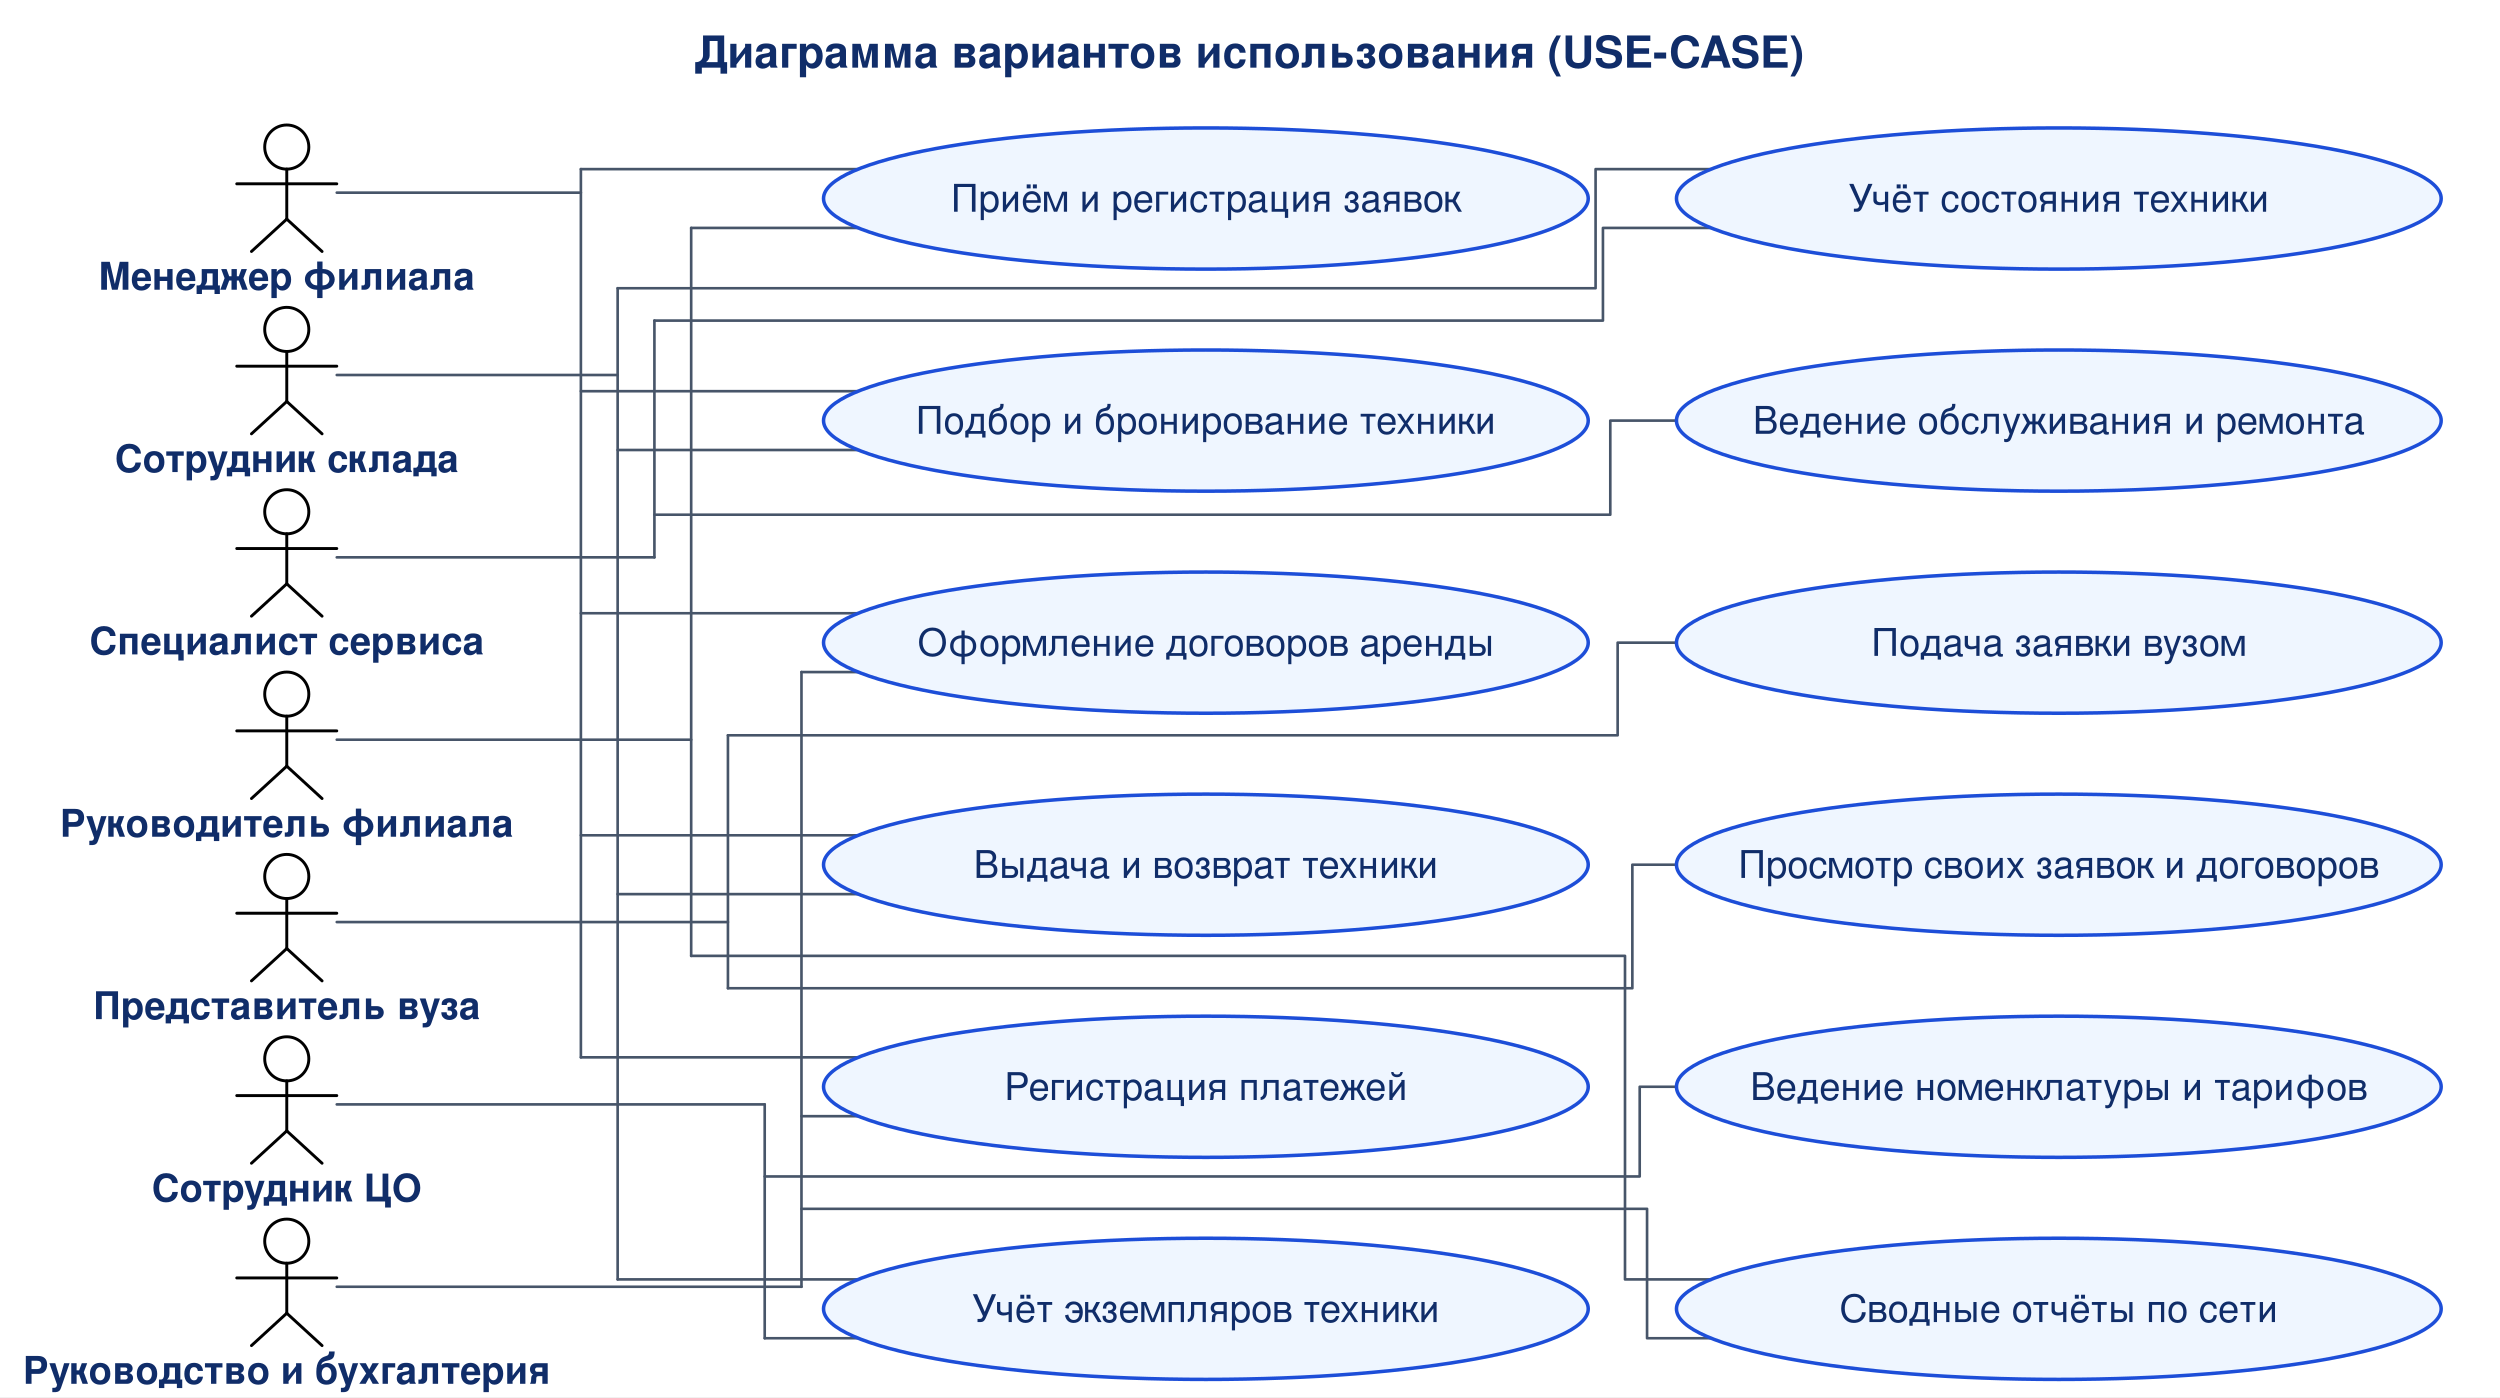
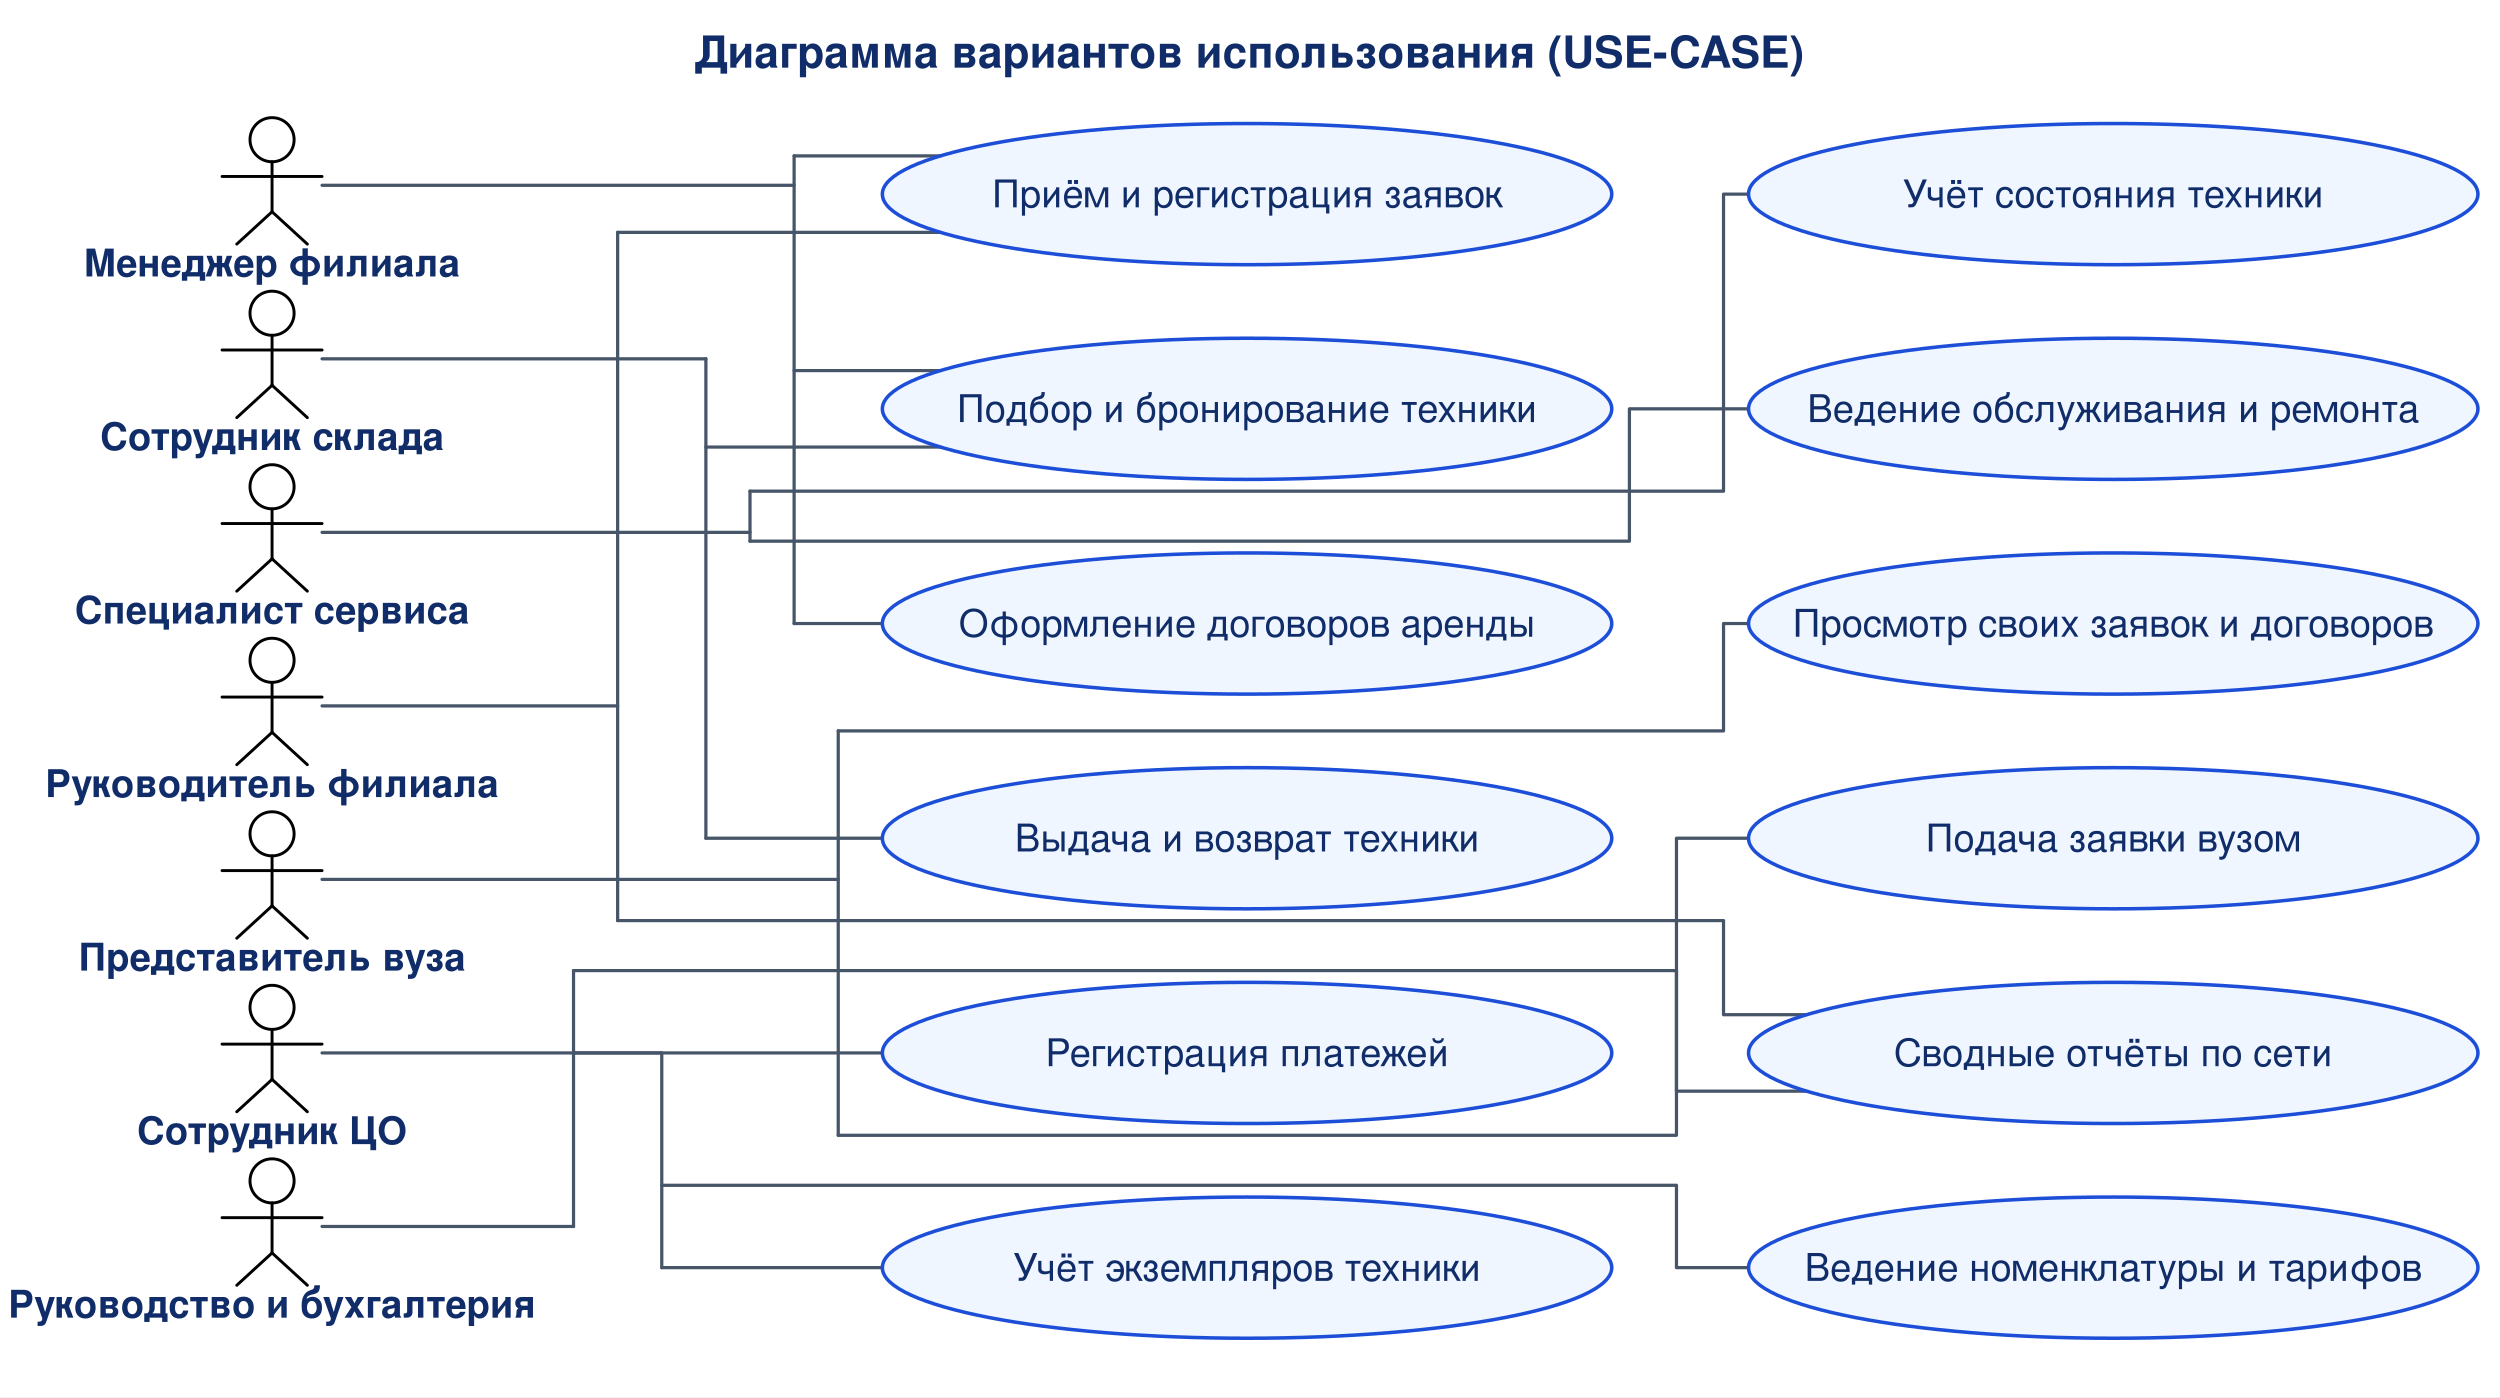
<svg xmlns="http://www.w3.org/2000/svg" width="1700" height="950" viewBox="0 0 1700 950">
  <rect width="100%" height="100%" fill="#ffffff" />
  <text x="850.0" y="46" font-family="Helvetica, Arial, sans-serif" font-size="30" font-weight="bold" text-anchor="middle" fill="#102D69">Диаграмма вариантов использования (USE-CASE)</text>
-   <line x1="229" y1="131" x2="395" y2="131" stroke="#475569" stroke-width="1.8" stroke-linecap="round" />
-   <polyline points="395,115 584.645,115" fill="none" stroke="#475569" stroke-width="1.8" stroke-linecap="round" stroke-linejoin="round" />
-   <polyline points="395,266 584.645,266" fill="none" stroke="#475569" stroke-width="1.8" stroke-linecap="round" stroke-linejoin="round" />
-   <polyline points="395,417 584.645,417" fill="none" stroke="#475569" stroke-width="1.8" stroke-linecap="round" stroke-linejoin="round" />
-   <polyline points="395,568 584.645,568" fill="none" stroke="#475569" stroke-width="1.8" stroke-linecap="round" stroke-linejoin="round" />
-   <polyline points="395,719 584.645,719" fill="none" stroke="#475569" stroke-width="1.8" stroke-linecap="round" stroke-linejoin="round" />
-   <line x1="229" y1="255" x2="420" y2="255" stroke="#475569" stroke-width="1.8" stroke-linecap="round" />
-   <polyline points="420,306 584.645,306" fill="none" stroke="#475569" stroke-width="1.8" stroke-linecap="round" stroke-linejoin="round" />
-   <polyline points="420,608 584.645,608" fill="none" stroke="#475569" stroke-width="1.8" stroke-linecap="round" stroke-linejoin="round" />
-   <polyline points="420,870 584.645,870" fill="none" stroke="#475569" stroke-width="1.8" stroke-linecap="round" stroke-linejoin="round" />
-   <polyline points="420,196 1085,196 1085,115 1164.645,115" fill="none" stroke="#475569" stroke-width="1.8" stroke-linecap="round" stroke-linejoin="round" />
-   <line x1="229" y1="379" x2="445" y2="379" stroke="#475569" stroke-width="1.8" stroke-linecap="round" />
-   <polyline points="445,218 1090,218 1090,155 1164.645,155" fill="none" stroke="#475569" stroke-width="1.8" stroke-linecap="round" stroke-linejoin="round" />
-   <polyline points="445,350 1095,350 1095,286 1141.0,286" fill="none" stroke="#475569" stroke-width="1.8" stroke-linecap="round" stroke-linejoin="round" />
-   <line x1="229" y1="503" x2="470" y2="503" stroke="#475569" stroke-width="1.8" stroke-linecap="round" />
-   <polyline points="470,155 584.645,155" fill="none" stroke="#475569" stroke-width="1.8" stroke-linecap="round" stroke-linejoin="round" />
-   <polyline points="470,650 1105,650 1105,870 1164.645,870" fill="none" stroke="#475569" stroke-width="1.8" stroke-linecap="round" stroke-linejoin="round" />
-   <line x1="229" y1="627" x2="495" y2="627" stroke="#475569" stroke-width="1.8" stroke-linecap="round" />
-   <polyline points="495,500 1100,500 1100,437 1141.0,437" fill="none" stroke="#475569" stroke-width="1.8" stroke-linecap="round" stroke-linejoin="round" />
-   <polyline points="495,672 1110,672 1110,588 1141.0,588" fill="none" stroke="#475569" stroke-width="1.8" stroke-linecap="round" stroke-linejoin="round" />
-   <line x1="229" y1="751" x2="520" y2="751" stroke="#475569" stroke-width="1.8" stroke-linecap="round" />
-   <polyline points="520,910 584.645,910" fill="none" stroke="#475569" stroke-width="1.8" stroke-linecap="round" stroke-linejoin="round" />
-   <polyline points="520,800 1115,800 1115,739 1141.0,739" fill="none" stroke="#475569" stroke-width="1.8" stroke-linecap="round" stroke-linejoin="round" />
-   <line x1="229" y1="875" x2="545" y2="875" stroke="#475569" stroke-width="1.8" stroke-linecap="round" />
-   <polyline points="545,457 584.645,457" fill="none" stroke="#475569" stroke-width="1.8" stroke-linecap="round" stroke-linejoin="round" />
-   <polyline points="545,759 584.645,759" fill="none" stroke="#475569" stroke-width="1.8" stroke-linecap="round" stroke-linejoin="round" />
-   <polyline points="545,822 1120,822 1120,910 1164.645,910" fill="none" stroke="#475569" stroke-width="1.8" stroke-linecap="round" stroke-linejoin="round" />
-   <line x1="395" y1="115" x2="395" y2="719" stroke="#475569" stroke-width="1.8" stroke-linecap="round" />
-   <line x1="420" y1="196" x2="420" y2="870" stroke="#475569" stroke-width="1.8" stroke-linecap="round" />
-   <line x1="445" y1="218" x2="445" y2="379" stroke="#475569" stroke-width="1.8" stroke-linecap="round" />
-   <line x1="470" y1="155" x2="470" y2="650" stroke="#475569" stroke-width="1.8" stroke-linecap="round" />
-   <line x1="495" y1="500" x2="495" y2="672" stroke="#475569" stroke-width="1.8" stroke-linecap="round" />
-   <line x1="520" y1="751" x2="520" y2="910" stroke="#475569" stroke-width="1.8" stroke-linecap="round" />
-   <line x1="545" y1="457" x2="545" y2="875" stroke="#475569" stroke-width="1.8" stroke-linecap="round" />
-   <ellipse cx="820" cy="135" rx="260" ry="48" fill="#eff6ff" stroke="#1d4ed8" stroke-width="2.4" />
-   <text x="820" y="144" font-family="Helvetica, Arial, sans-serif" font-size="26" font-weight="normal" text-anchor="middle" fill="#102D69">Приём и регистрация заявок</text>
-   <ellipse cx="820" cy="286" rx="260" ry="48" fill="#eff6ff" stroke="#1d4ed8" stroke-width="2.4" />
-   <text x="820" y="295" font-family="Helvetica, Arial, sans-serif" font-size="26" font-weight="normal" text-anchor="middle" fill="#102D69">Подбор и бронирование техники</text>
-   <ellipse cx="820" cy="437" rx="260" ry="48" fill="#eff6ff" stroke="#1d4ed8" stroke-width="2.4" />
-   <text x="820" y="446" font-family="Helvetica, Arial, sans-serif" font-size="26" font-weight="normal" text-anchor="middle" fill="#102D69">Оформление договоров аренды</text>
-   <ellipse cx="820" cy="588" rx="260" ry="48" fill="#eff6ff" stroke="#1d4ed8" stroke-width="2.4" />
-   <text x="820" y="597" font-family="Helvetica, Arial, sans-serif" font-size="26" font-weight="normal" text-anchor="middle" fill="#102D69">Выдача и возврат техники</text>
-   <ellipse cx="820" cy="739" rx="260" ry="48" fill="#eff6ff" stroke="#1d4ed8" stroke-width="2.4" />
-   <text x="820" y="748" font-family="Helvetica, Arial, sans-serif" font-size="26" font-weight="normal" text-anchor="middle" fill="#102D69">Регистрация платежей</text>
-   <ellipse cx="820" cy="890" rx="260" ry="48" fill="#eff6ff" stroke="#1d4ed8" stroke-width="2.4" />
-   <text x="820" y="899" font-family="Helvetica, Arial, sans-serif" font-size="26" font-weight="normal" text-anchor="middle" fill="#102D69">Учёт экземпляров техники</text>
-   <ellipse cx="1400" cy="135" rx="260" ry="48" fill="#eff6ff" stroke="#1d4ed8" stroke-width="2.4" />
-   <text x="1400" y="144" font-family="Helvetica, Arial, sans-serif" font-size="26" font-weight="normal" text-anchor="middle" fill="#102D69">Учёт состояния техники</text>
-   <ellipse cx="1400" cy="286" rx="260" ry="48" fill="#eff6ff" stroke="#1d4ed8" stroke-width="2.4" />
-   <text x="1400" y="295" font-family="Helvetica, Arial, sans-serif" font-size="26" font-weight="normal" text-anchor="middle" fill="#102D69">Ведение обслуживания и ремонта</text>
-   <ellipse cx="1400" cy="437" rx="260" ry="48" fill="#eff6ff" stroke="#1d4ed8" stroke-width="2.4" />
-   <text x="1400" y="446" font-family="Helvetica, Arial, sans-serif" font-size="26" font-weight="normal" text-anchor="middle" fill="#102D69">Подача заявки вузом</text>
-   <ellipse cx="1400" cy="588" rx="260" ry="48" fill="#eff6ff" stroke="#1d4ed8" stroke-width="2.4" />
-   <text x="1400" y="597" font-family="Helvetica, Arial, sans-serif" font-size="26" font-weight="normal" text-anchor="middle" fill="#102D69">Просмотр своих заявок и договоров</text>
-   <ellipse cx="1400" cy="739" rx="260" ry="48" fill="#eff6ff" stroke="#1d4ed8" stroke-width="2.4" />
-   <text x="1400" y="748" font-family="Helvetica, Arial, sans-serif" font-size="26" font-weight="normal" text-anchor="middle" fill="#102D69">Ведение номенклатуры и тарифов</text>
-   <ellipse cx="1400" cy="890" rx="260" ry="48" fill="#eff6ff" stroke="#1d4ed8" stroke-width="2.4" />
-   <text x="1400" y="899" font-family="Helvetica, Arial, sans-serif" font-size="26" font-weight="normal" text-anchor="middle" fill="#102D69">Сводные отчёты по сети</text>
-   <circle cx="195" cy="100" r="15" fill="#ffffff" stroke="#000000" stroke-width="2.0" />
-   <line x1="195" y1="115" x2="195" y2="149" stroke="#000000" stroke-width="2.0" stroke-linecap="round" />
-   <line x1="161" y1="125" x2="229" y2="125" stroke="#000000" stroke-width="2.0" stroke-linecap="round" />
-   <line x1="195" y1="149" x2="171" y2="171" stroke="#000000" stroke-width="2.0" stroke-linecap="round" />
-   <line x1="195" y1="149" x2="219" y2="171" stroke="#000000" stroke-width="2.0" stroke-linecap="round" />
-   <text x="195" y="197" font-family="Helvetica, Arial, sans-serif" font-size="26" font-weight="bold" text-anchor="middle" fill="#102D69">Менеджер филиала</text>
-   <circle cx="195" cy="224" r="15" fill="#ffffff" stroke="#000000" stroke-width="2.0" />
-   <line x1="195" y1="239" x2="195" y2="273" stroke="#000000" stroke-width="2.0" stroke-linecap="round" />
-   <line x1="161" y1="249" x2="229" y2="249" stroke="#000000" stroke-width="2.0" stroke-linecap="round" />
-   <line x1="195" y1="273" x2="171" y2="295" stroke="#000000" stroke-width="2.0" stroke-linecap="round" />
-   <line x1="195" y1="273" x2="219" y2="295" stroke="#000000" stroke-width="2.0" stroke-linecap="round" />
-   <text x="195" y="321" font-family="Helvetica, Arial, sans-serif" font-size="26" font-weight="bold" text-anchor="middle" fill="#102D69">Сотрудник склада</text>
-   <circle cx="195" cy="348" r="15" fill="#ffffff" stroke="#000000" stroke-width="2.0" />
-   <line x1="195" y1="363" x2="195" y2="397" stroke="#000000" stroke-width="2.0" stroke-linecap="round" />
-   <line x1="161" y1="373" x2="229" y2="373" stroke="#000000" stroke-width="2.0" stroke-linecap="round" />
-   <line x1="195" y1="397" x2="171" y2="419" stroke="#000000" stroke-width="2.0" stroke-linecap="round" />
-   <line x1="195" y1="397" x2="219" y2="419" stroke="#000000" stroke-width="2.0" stroke-linecap="round" />
-   <text x="195" y="445" font-family="Helvetica, Arial, sans-serif" font-size="26" font-weight="bold" text-anchor="middle" fill="#102D69">Специалист сервиса</text>
-   <circle cx="195" cy="472" r="15" fill="#ffffff" stroke="#000000" stroke-width="2.0" />
-   <line x1="195" y1="487" x2="195" y2="521" stroke="#000000" stroke-width="2.0" stroke-linecap="round" />
-   <line x1="161" y1="497" x2="229" y2="497" stroke="#000000" stroke-width="2.0" stroke-linecap="round" />
-   <line x1="195" y1="521" x2="171" y2="543" stroke="#000000" stroke-width="2.0" stroke-linecap="round" />
-   <line x1="195" y1="521" x2="219" y2="543" stroke="#000000" stroke-width="2.0" stroke-linecap="round" />
-   <text x="195" y="569" font-family="Helvetica, Arial, sans-serif" font-size="26" font-weight="bold" text-anchor="middle" fill="#102D69">Руководитель филиала</text>
-   <circle cx="195" cy="596" r="15" fill="#ffffff" stroke="#000000" stroke-width="2.0" />
-   <line x1="195" y1="611" x2="195" y2="645" stroke="#000000" stroke-width="2.0" stroke-linecap="round" />
-   <line x1="161" y1="621" x2="229" y2="621" stroke="#000000" stroke-width="2.0" stroke-linecap="round" />
-   <line x1="195" y1="645" x2="171" y2="667" stroke="#000000" stroke-width="2.0" stroke-linecap="round" />
-   <line x1="195" y1="645" x2="219" y2="667" stroke="#000000" stroke-width="2.0" stroke-linecap="round" />
-   <text x="195" y="693" font-family="Helvetica, Arial, sans-serif" font-size="26" font-weight="bold" text-anchor="middle" fill="#102D69">Представитель вуза</text>
-   <circle cx="195" cy="720" r="15" fill="#ffffff" stroke="#000000" stroke-width="2.0" />
-   <line x1="195" y1="735" x2="195" y2="769" stroke="#000000" stroke-width="2.0" stroke-linecap="round" />
-   <line x1="161" y1="745" x2="229" y2="745" stroke="#000000" stroke-width="2.0" stroke-linecap="round" />
-   <line x1="195" y1="769" x2="171" y2="791" stroke="#000000" stroke-width="2.0" stroke-linecap="round" />
-   <line x1="195" y1="769" x2="219" y2="791" stroke="#000000" stroke-width="2.0" stroke-linecap="round" />
-   <text x="195" y="817" font-family="Helvetica, Arial, sans-serif" font-size="26" font-weight="bold" text-anchor="middle" fill="#102D69">Сотрудник ЦО</text>
-   <circle cx="195" cy="844" r="15" fill="#ffffff" stroke="#000000" stroke-width="2.0" />
-   <line x1="195" y1="859" x2="195" y2="893" stroke="#000000" stroke-width="2.0" stroke-linecap="round" />
-   <line x1="161" y1="869" x2="229" y2="869" stroke="#000000" stroke-width="2.0" stroke-linecap="round" />
-   <line x1="195" y1="893" x2="171" y2="915" stroke="#000000" stroke-width="2.0" stroke-linecap="round" />
-   <line x1="195" y1="893" x2="219" y2="915" stroke="#000000" stroke-width="2.0" stroke-linecap="round" />
-   <text x="195" y="941" font-family="Helvetica, Arial, sans-serif" font-size="26" font-weight="bold" text-anchor="middle" fill="#102D69">Руководство и бухгалтерия</text>
+   <polyline points="219,126 540,126" fill="none" stroke="#475569" stroke-width="2.2" stroke-linecap="round" stroke-linejoin="round" />
+   <line x1="540" y1="106.0" x2="540" y2="424.0" stroke="#475569" stroke-width="2.2" stroke-linecap="round" />
+   <polyline points="540,106.0 640.5,106.0" fill="none" stroke="#475569" stroke-width="2.2" stroke-linecap="round" stroke-linejoin="round" />
+   <polyline points="540,252.0 640.5,252.0" fill="none" stroke="#475569" stroke-width="2.2" stroke-linecap="round" stroke-linejoin="round" />
+   <polyline points="540,424.0 601.0,424.0" fill="none" stroke="#475569" stroke-width="2.2" stroke-linecap="round" stroke-linejoin="round" />
+   <polyline points="219,244 480,244" fill="none" stroke="#475569" stroke-width="2.2" stroke-linecap="round" stroke-linejoin="round" />
+   <line x1="480" y1="244" x2="480" y2="570.0" stroke="#475569" stroke-width="2.2" stroke-linecap="round" />
+   <polyline points="480,304.0 640.5,304.0" fill="none" stroke="#475569" stroke-width="2.2" stroke-linecap="round" stroke-linejoin="round" />
+   <polyline points="480,570.0 601.0,570.0" fill="none" stroke="#475569" stroke-width="2.2" stroke-linecap="round" stroke-linejoin="round" />
+   <polyline points="219,362 510,362" fill="none" stroke="#475569" stroke-width="2.2" stroke-linecap="round" stroke-linejoin="round" />
+   <line x1="510" y1="334" x2="510" y2="368" stroke="#475569" stroke-width="2.2" stroke-linecap="round" />
+   <polyline points="510,334 1172,334 1172,132.0 1190.0,132.0" fill="none" stroke="#475569" stroke-width="2.2" stroke-linecap="round" stroke-linejoin="round" />
+   <polyline points="510,368 1108,368 1108,278.0 1190.0,278.0" fill="none" stroke="#475569" stroke-width="2.2" stroke-linecap="round" stroke-linejoin="round" />
+   <polyline points="219,480 420,480" fill="none" stroke="#475569" stroke-width="2.2" stroke-linecap="round" stroke-linejoin="round" />
+   <line x1="420" y1="158.0" x2="420" y2="626" stroke="#475569" stroke-width="2.2" stroke-linecap="round" />
+   <polyline points="420,158.0 640.5,158.0" fill="none" stroke="#475569" stroke-width="2.2" stroke-linecap="round" stroke-linejoin="round" />
+   <polyline points="420,626 1172,626 1172,690.0 1229.5,690.0" fill="none" stroke="#475569" stroke-width="2.2" stroke-linecap="round" stroke-linejoin="round" />
+   <polyline points="219,598 570,598" fill="none" stroke="#475569" stroke-width="2.2" stroke-linecap="round" stroke-linejoin="round" />
+   <line x1="570" y1="497.0" x2="570" y2="772" stroke="#475569" stroke-width="2.2" stroke-linecap="round" />
+   <polyline points="570,772 1140,772 1140,570.0 1190.0,570.0" fill="none" stroke="#475569" stroke-width="2.2" stroke-linecap="round" stroke-linejoin="round" />
+   <polyline points="570,497.0 1172,497.0 1172,424.0 1190.0,424.0" fill="none" stroke="#475569" stroke-width="2.2" stroke-linecap="round" stroke-linejoin="round" />
+   <polyline points="219,716 450,716" fill="none" stroke="#475569" stroke-width="2.2" stroke-linecap="round" stroke-linejoin="round" />
+   <line x1="450" y1="716" x2="450" y2="862.0" stroke="#475569" stroke-width="2.2" stroke-linecap="round" />
+   <polyline points="450,862.0 601.0,862.0" fill="none" stroke="#475569" stroke-width="2.2" stroke-linecap="round" stroke-linejoin="round" />
+   <polyline points="450,806 1140,806 1140,862.0 1190.0,862.0" fill="none" stroke="#475569" stroke-width="2.2" stroke-linecap="round" stroke-linejoin="round" />
+   <polyline points="219,834 390,834" fill="none" stroke="#475569" stroke-width="2.2" stroke-linecap="round" stroke-linejoin="round" />
+   <line x1="390" y1="660" x2="390" y2="834" stroke="#475569" stroke-width="2.2" stroke-linecap="round" />
+   <polyline points="390,716.0 601.0,716.0" fill="none" stroke="#475569" stroke-width="2.2" stroke-linecap="round" stroke-linejoin="round" />
+   <polyline points="390,660 1140,660 1140,742.0 1229.5,742.0" fill="none" stroke="#475569" stroke-width="2.2" stroke-linecap="round" stroke-linejoin="round" />
+   <ellipse cx="848" cy="132" rx="248" ry="48" fill="#eff6ff" stroke="#1d4ed8" stroke-width="2.4" />
+   <text x="848" y="141" font-family="Helvetica, Arial, sans-serif" font-size="26" font-weight="normal" text-anchor="middle" fill="#102D69">Приём и регистрация заявок</text>
+   <ellipse cx="848" cy="278" rx="248" ry="48" fill="#eff6ff" stroke="#1d4ed8" stroke-width="2.4" />
+   <text x="848" y="287" font-family="Helvetica, Arial, sans-serif" font-size="26" font-weight="normal" text-anchor="middle" fill="#102D69">Подбор и бронирование техники</text>
+   <ellipse cx="848" cy="424" rx="248" ry="48" fill="#eff6ff" stroke="#1d4ed8" stroke-width="2.4" />
+   <text x="848" y="433" font-family="Helvetica, Arial, sans-serif" font-size="26" font-weight="normal" text-anchor="middle" fill="#102D69">Оформление договоров аренды</text>
+   <ellipse cx="848" cy="570" rx="248" ry="48" fill="#eff6ff" stroke="#1d4ed8" stroke-width="2.4" />
+   <text x="848" y="579" font-family="Helvetica, Arial, sans-serif" font-size="26" font-weight="normal" text-anchor="middle" fill="#102D69">Выдача и возврат техники</text>
+   <ellipse cx="848" cy="716" rx="248" ry="48" fill="#eff6ff" stroke="#1d4ed8" stroke-width="2.4" />
+   <text x="848" y="725" font-family="Helvetica, Arial, sans-serif" font-size="26" font-weight="normal" text-anchor="middle" fill="#102D69">Регистрация платежей</text>
+   <ellipse cx="848" cy="862" rx="248" ry="48" fill="#eff6ff" stroke="#1d4ed8" stroke-width="2.4" />
+   <text x="848" y="871" font-family="Helvetica, Arial, sans-serif" font-size="26" font-weight="normal" text-anchor="middle" fill="#102D69">Учёт экземпляров техники</text>
+   <ellipse cx="1437" cy="132" rx="248" ry="48" fill="#eff6ff" stroke="#1d4ed8" stroke-width="2.4" />
+   <text x="1437" y="141" font-family="Helvetica, Arial, sans-serif" font-size="26" font-weight="normal" text-anchor="middle" fill="#102D69">Учёт состояния техники</text>
+   <ellipse cx="1437" cy="278" rx="248" ry="48" fill="#eff6ff" stroke="#1d4ed8" stroke-width="2.4" />
+   <text x="1437" y="287" font-family="Helvetica, Arial, sans-serif" font-size="26" font-weight="normal" text-anchor="middle" fill="#102D69">Ведение обслуживания и ремонта</text>
+   <ellipse cx="1437" cy="570" rx="248" ry="48" fill="#eff6ff" stroke="#1d4ed8" stroke-width="2.4" />
+   <text x="1437" y="579" font-family="Helvetica, Arial, sans-serif" font-size="26" font-weight="normal" text-anchor="middle" fill="#102D69">Подача заявки вузом</text>
+   <ellipse cx="1437" cy="424" rx="248" ry="48" fill="#eff6ff" stroke="#1d4ed8" stroke-width="2.4" />
+   <text x="1437" y="433" font-family="Helvetica, Arial, sans-serif" font-size="26" font-weight="normal" text-anchor="middle" fill="#102D69">Просмотр своих заявок и договоров</text>
+   <ellipse cx="1437" cy="862" rx="248" ry="48" fill="#eff6ff" stroke="#1d4ed8" stroke-width="2.4" />
+   <text x="1437" y="871" font-family="Helvetica, Arial, sans-serif" font-size="26" font-weight="normal" text-anchor="middle" fill="#102D69">Ведение номенклатуры и тарифов</text>
+   <ellipse cx="1437" cy="716" rx="248" ry="48" fill="#eff6ff" stroke="#1d4ed8" stroke-width="2.4" />
+   <text x="1437" y="725" font-family="Helvetica, Arial, sans-serif" font-size="26" font-weight="normal" text-anchor="middle" fill="#102D69">Сводные отчёты по сети</text>
+   <circle cx="185" cy="95" r="15" fill="#ffffff" stroke="#000000" stroke-width="2.0" />
+   <line x1="185" y1="110" x2="185" y2="144" stroke="#000000" stroke-width="2.0" stroke-linecap="round" />
+   <line x1="151" y1="120" x2="219" y2="120" stroke="#000000" stroke-width="2.0" stroke-linecap="round" />
+   <line x1="185" y1="144" x2="161" y2="166" stroke="#000000" stroke-width="2.0" stroke-linecap="round" />
+   <line x1="185" y1="144" x2="209" y2="166" stroke="#000000" stroke-width="2.0" stroke-linecap="round" />
+   <text x="185" y="188" font-family="Helvetica, Arial, sans-serif" font-size="26" font-weight="bold" text-anchor="middle" fill="#102D69">Менеджер филиала</text>
+   <circle cx="185" cy="213" r="15" fill="#ffffff" stroke="#000000" stroke-width="2.0" />
+   <line x1="185" y1="228" x2="185" y2="262" stroke="#000000" stroke-width="2.0" stroke-linecap="round" />
+   <line x1="151" y1="238" x2="219" y2="238" stroke="#000000" stroke-width="2.0" stroke-linecap="round" />
+   <line x1="185" y1="262" x2="161" y2="284" stroke="#000000" stroke-width="2.0" stroke-linecap="round" />
+   <line x1="185" y1="262" x2="209" y2="284" stroke="#000000" stroke-width="2.0" stroke-linecap="round" />
+   <text x="185" y="306" font-family="Helvetica, Arial, sans-serif" font-size="26" font-weight="bold" text-anchor="middle" fill="#102D69">Сотрудник склада</text>
+   <circle cx="185" cy="331" r="15" fill="#ffffff" stroke="#000000" stroke-width="2.0" />
+   <line x1="185" y1="346" x2="185" y2="380" stroke="#000000" stroke-width="2.0" stroke-linecap="round" />
+   <line x1="151" y1="356" x2="219" y2="356" stroke="#000000" stroke-width="2.0" stroke-linecap="round" />
+   <line x1="185" y1="380" x2="161" y2="402" stroke="#000000" stroke-width="2.0" stroke-linecap="round" />
+   <line x1="185" y1="380" x2="209" y2="402" stroke="#000000" stroke-width="2.0" stroke-linecap="round" />
+   <text x="185" y="424" font-family="Helvetica, Arial, sans-serif" font-size="26" font-weight="bold" text-anchor="middle" fill="#102D69">Специалист сервиса</text>
+   <circle cx="185" cy="449" r="15" fill="#ffffff" stroke="#000000" stroke-width="2.0" />
+   <line x1="185" y1="464" x2="185" y2="498" stroke="#000000" stroke-width="2.0" stroke-linecap="round" />
+   <line x1="151" y1="474" x2="219" y2="474" stroke="#000000" stroke-width="2.0" stroke-linecap="round" />
+   <line x1="185" y1="498" x2="161" y2="520" stroke="#000000" stroke-width="2.0" stroke-linecap="round" />
+   <line x1="185" y1="498" x2="209" y2="520" stroke="#000000" stroke-width="2.0" stroke-linecap="round" />
+   <text x="185" y="542" font-family="Helvetica, Arial, sans-serif" font-size="26" font-weight="bold" text-anchor="middle" fill="#102D69">Руководитель филиала</text>
+   <circle cx="185" cy="567" r="15" fill="#ffffff" stroke="#000000" stroke-width="2.0" />
+   <line x1="185" y1="582" x2="185" y2="616" stroke="#000000" stroke-width="2.0" stroke-linecap="round" />
+   <line x1="151" y1="592" x2="219" y2="592" stroke="#000000" stroke-width="2.0" stroke-linecap="round" />
+   <line x1="185" y1="616" x2="161" y2="638" stroke="#000000" stroke-width="2.0" stroke-linecap="round" />
+   <line x1="185" y1="616" x2="209" y2="638" stroke="#000000" stroke-width="2.0" stroke-linecap="round" />
+   <text x="185" y="660" font-family="Helvetica, Arial, sans-serif" font-size="26" font-weight="bold" text-anchor="middle" fill="#102D69">Представитель вуза</text>
+   <circle cx="185" cy="685" r="15" fill="#ffffff" stroke="#000000" stroke-width="2.0" />
+   <line x1="185" y1="700" x2="185" y2="734" stroke="#000000" stroke-width="2.0" stroke-linecap="round" />
+   <line x1="151" y1="710" x2="219" y2="710" stroke="#000000" stroke-width="2.0" stroke-linecap="round" />
+   <line x1="185" y1="734" x2="161" y2="756" stroke="#000000" stroke-width="2.0" stroke-linecap="round" />
+   <line x1="185" y1="734" x2="209" y2="756" stroke="#000000" stroke-width="2.0" stroke-linecap="round" />
+   <text x="185" y="778" font-family="Helvetica, Arial, sans-serif" font-size="26" font-weight="bold" text-anchor="middle" fill="#102D69">Сотрудник ЦО</text>
+   <circle cx="185" cy="803" r="15" fill="#ffffff" stroke="#000000" stroke-width="2.0" />
+   <line x1="185" y1="818" x2="185" y2="852" stroke="#000000" stroke-width="2.0" stroke-linecap="round" />
+   <line x1="151" y1="828" x2="219" y2="828" stroke="#000000" stroke-width="2.0" stroke-linecap="round" />
+   <line x1="185" y1="852" x2="161" y2="874" stroke="#000000" stroke-width="2.0" stroke-linecap="round" />
+   <line x1="185" y1="852" x2="209" y2="874" stroke="#000000" stroke-width="2.0" stroke-linecap="round" />
+   <text x="185" y="896" font-family="Helvetica, Arial, sans-serif" font-size="26" font-weight="bold" text-anchor="middle" fill="#102D69">Руководство и бухгалтерия</text>
</svg>
